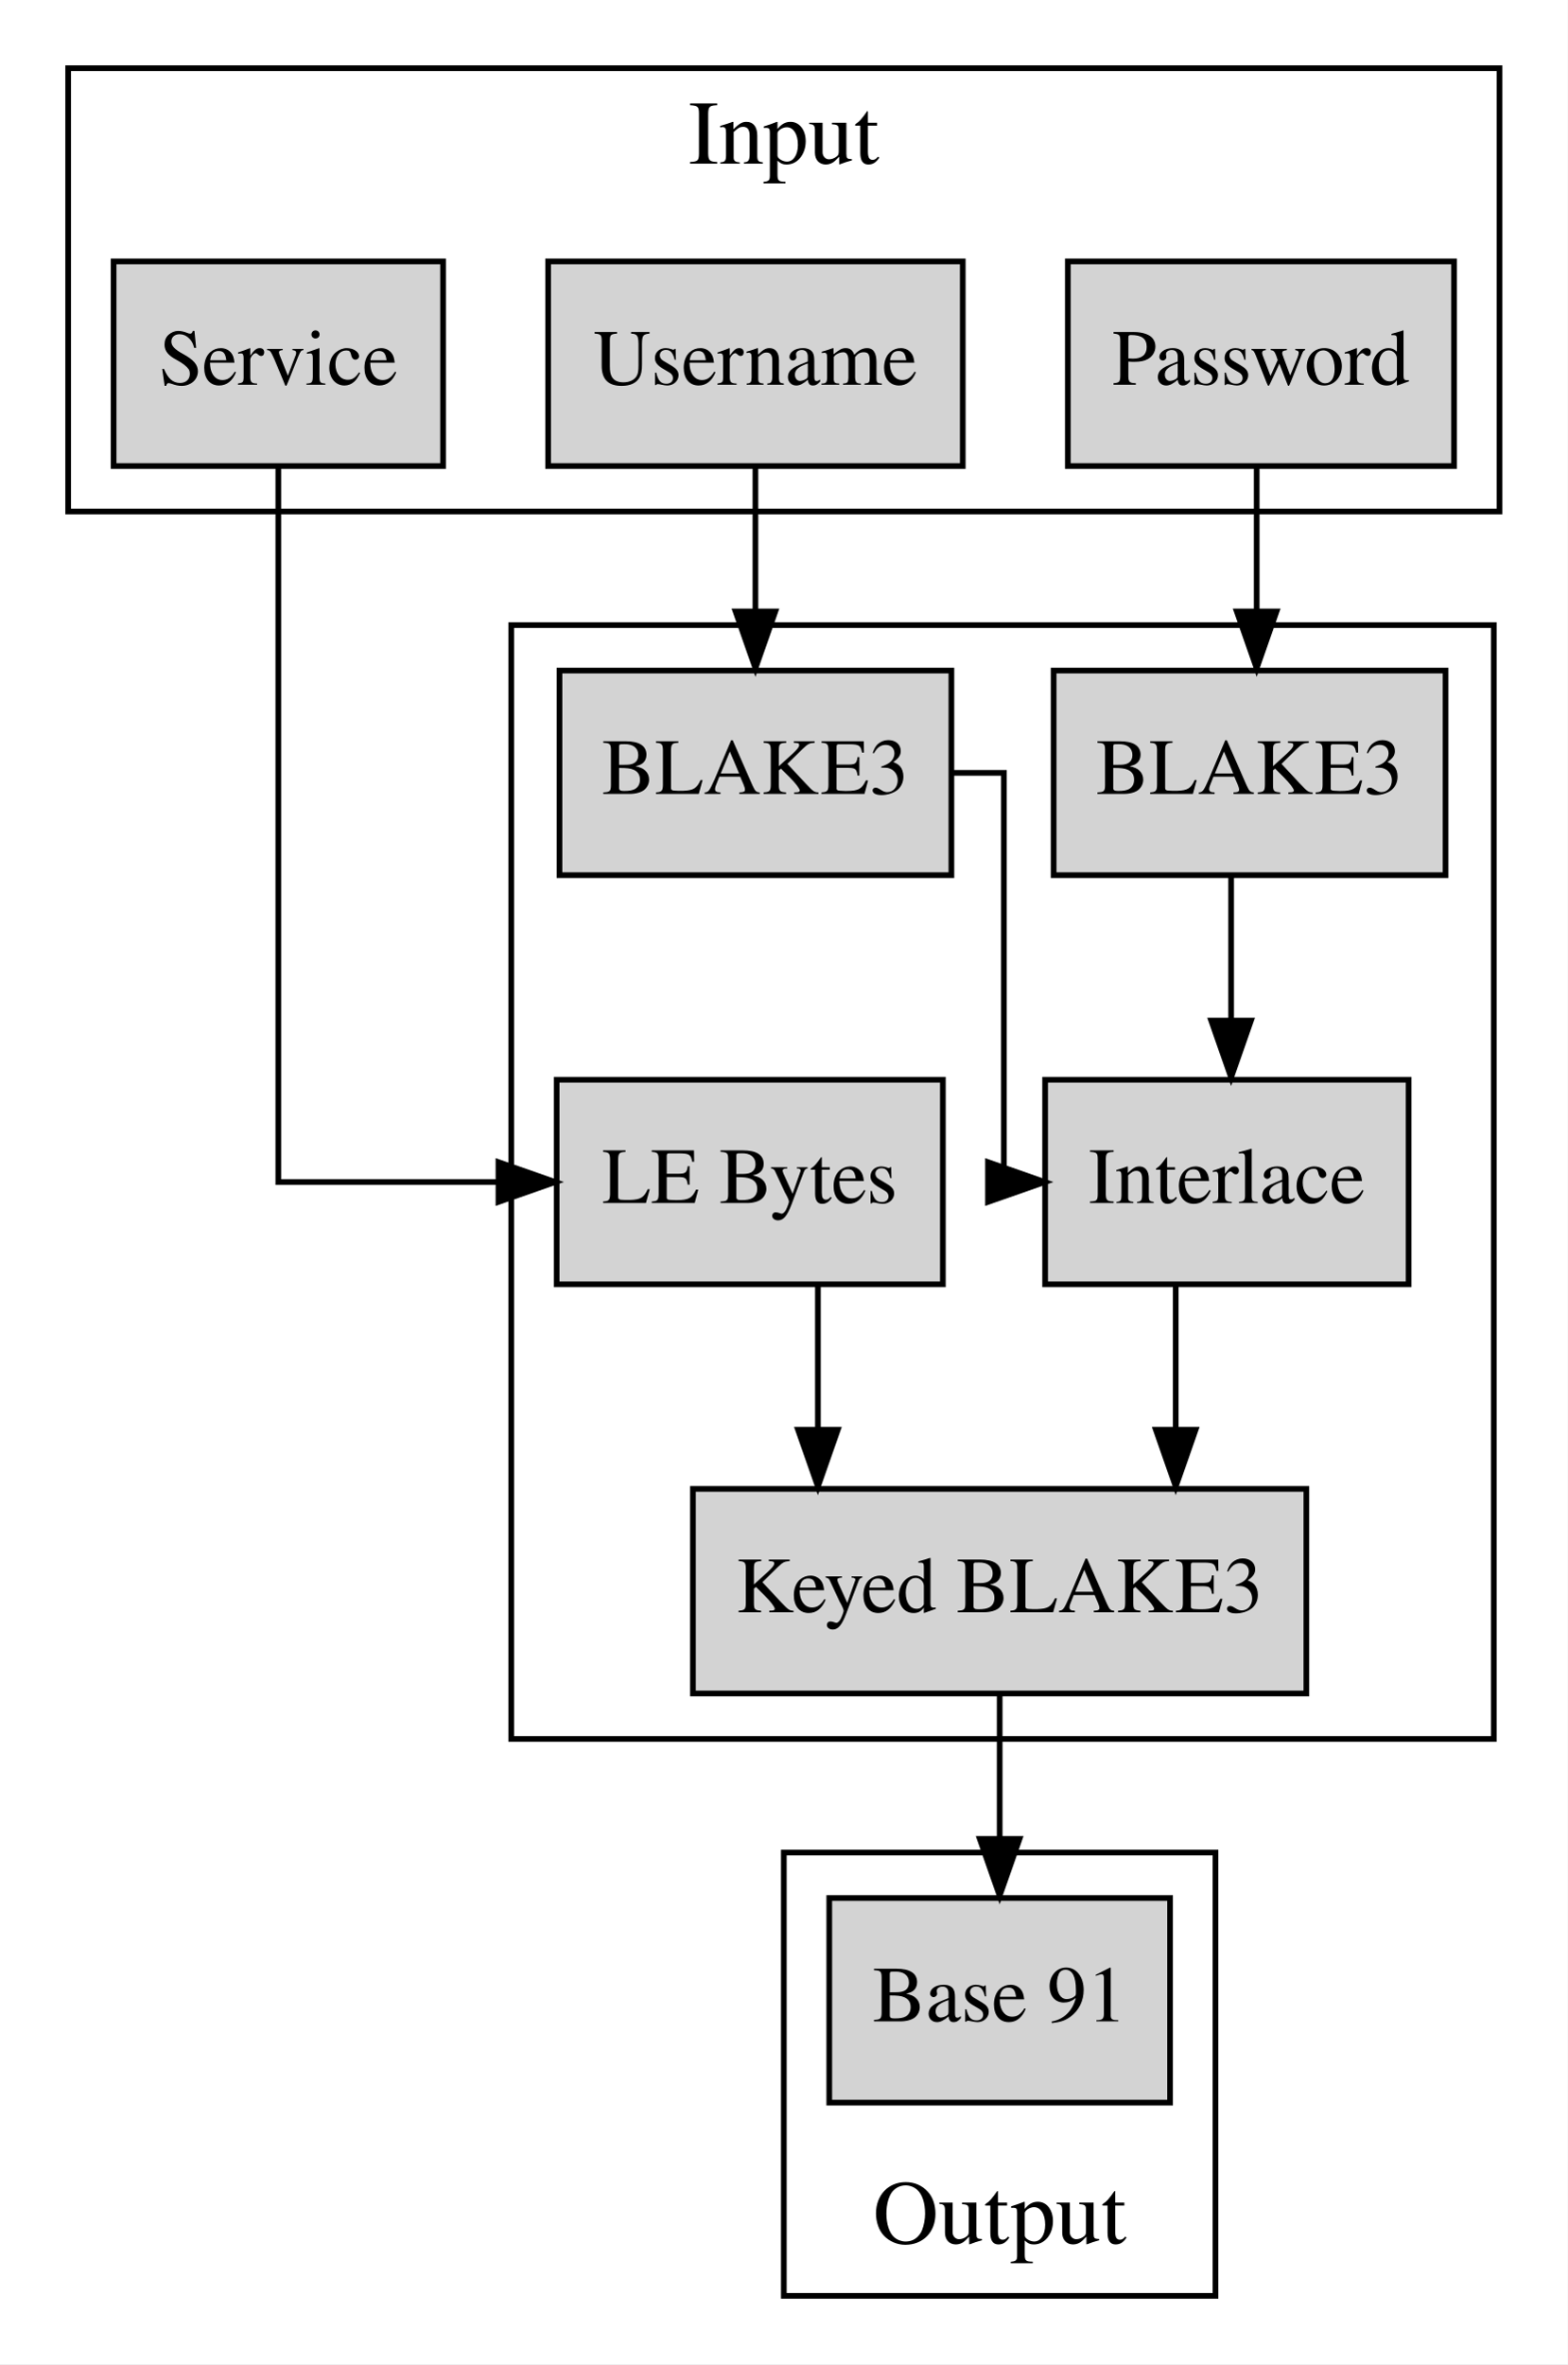
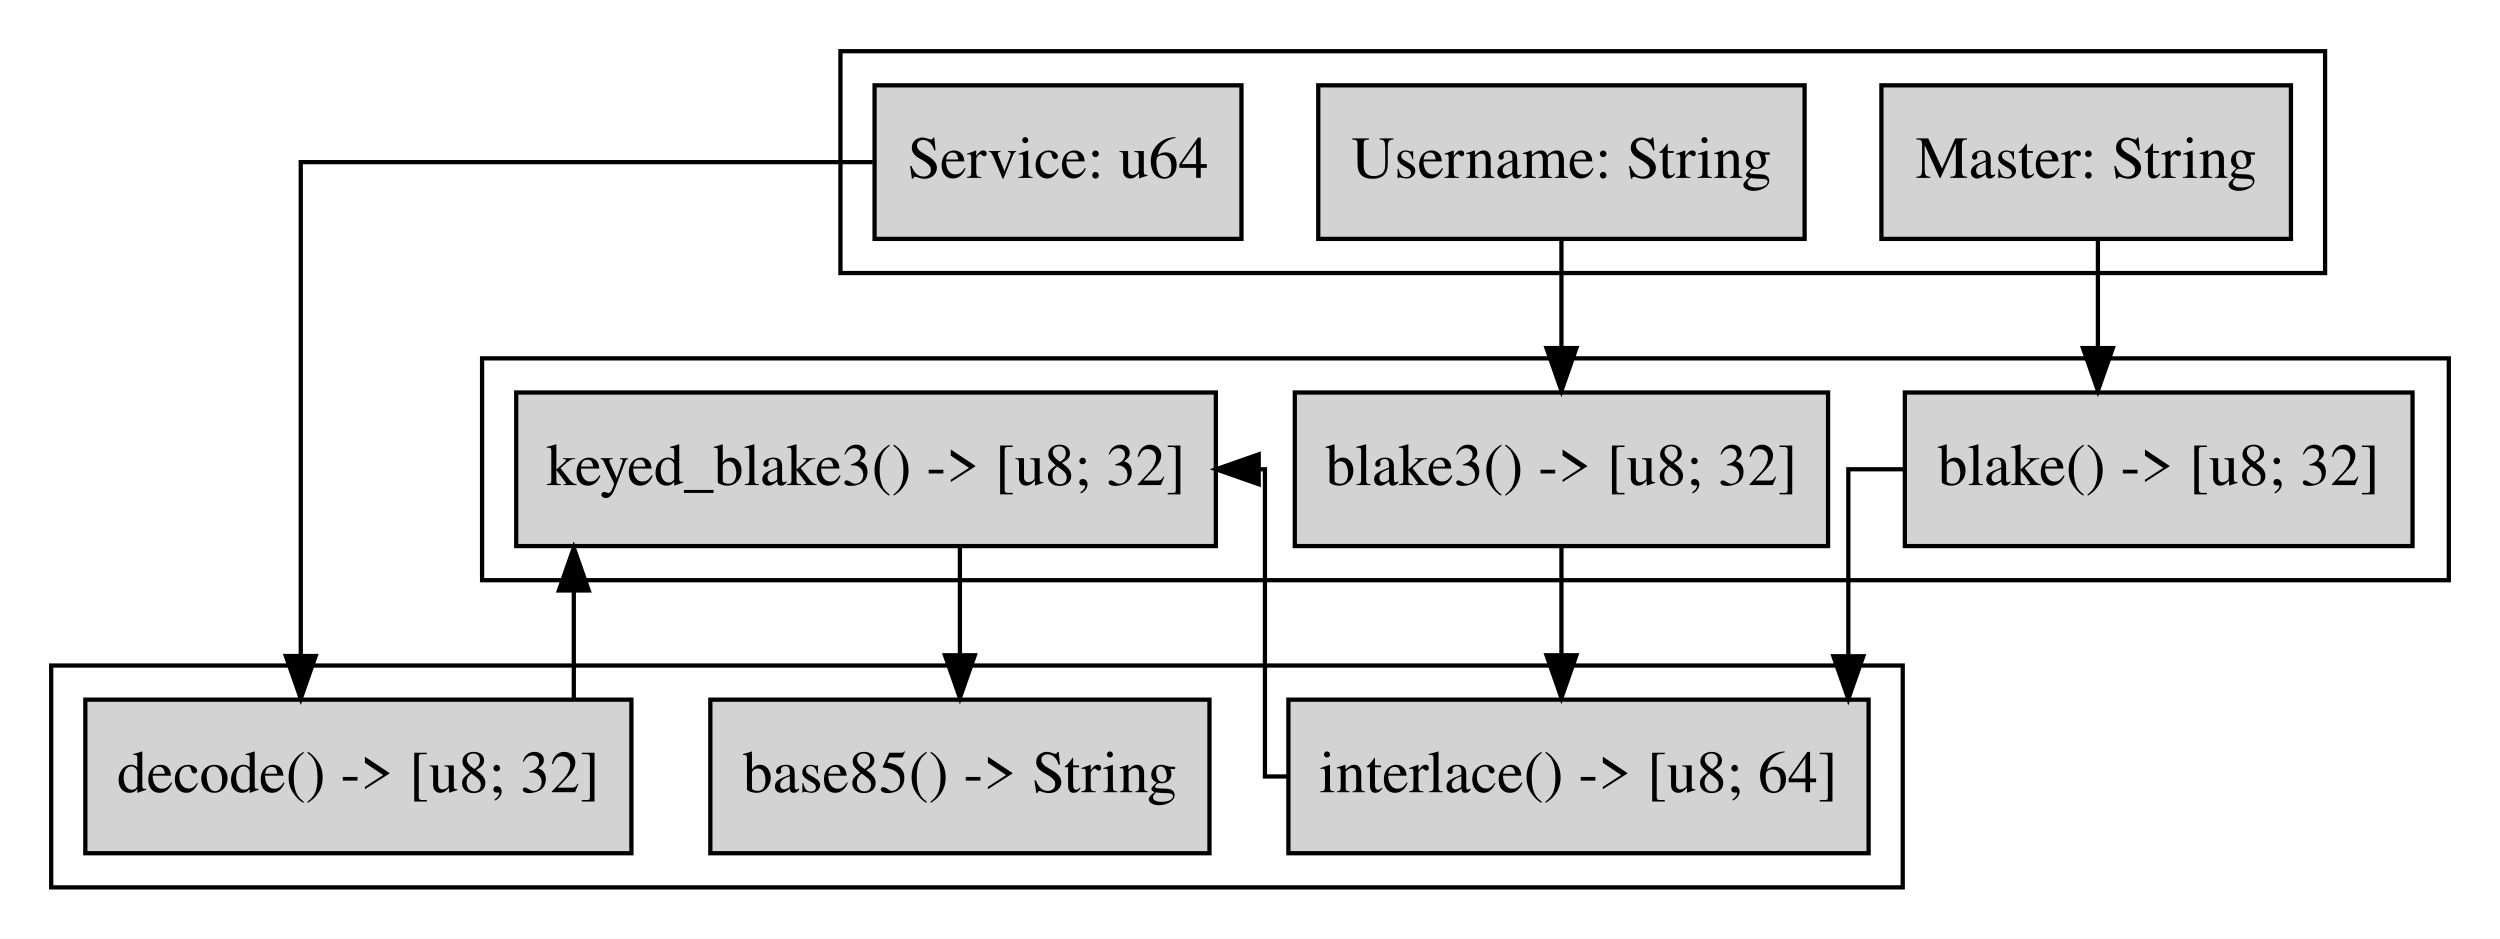
- <svg xmlns="http://www.w3.org/2000/svg" width="276pt" height="416pt" viewBox="0.00 0.00 276.00 416.00">
-   <g id="graph0" class="graph" transform="scale(1 1) rotate(0) translate(4 412)">
-     <polygon fill="white" stroke="transparent" points="-4,4 -4,-412 272,-412 272,4 -4,4" />
+ <svg xmlns="http://www.w3.org/2000/svg" width="586pt" height="220pt" viewBox="0.00 0.00 586.00 220.00">
+   <g id="graph0" class="graph" transform="scale(1 1) rotate(0) translate(4 216)">
+     <polygon fill="white" stroke="transparent" points="-4,4 -4,-216 582,-216 582,4 -4,4" />
    <g id="clust1" class="cluster">
-       <polygon fill="none" stroke="black" points="8,-322 8,-400 260,-400 260,-322 8,-322" />
-       <text text-anchor="middle" x="134" y="-383.2" font-family="Times,serif" font-size="16.00">Input</text>
+       <polygon fill="none" stroke="black" points="193,-152 193,-204 541,-204 541,-152 193,-152" />
    </g>
    <g id="clust2" class="cluster">
-       <polygon fill="none" stroke="black" points="86,-106 86,-302 259,-302 259,-106 86,-106" />
+       <polygon fill="none" stroke="black" points="109,-80 109,-132 570,-132 570,-80 109,-80" />
    </g>
-     <g id="clust5" class="cluster">
-       <polygon fill="none" stroke="black" points="134,-8 134,-86 210,-86 210,-8 134,-8" />
-       <text text-anchor="middle" x="172" y="-17.2" font-family="Times,serif" font-size="16.00">Output</text>
+     <g id="clust3" class="cluster">
+       <polygon fill="none" stroke="black" points="8,-8 8,-60 442,-60 442,-8 8,-8" />
    </g>
    <g id="node1" class="node">
-       <polygon fill="lightgrey" stroke="black" points="74,-366 16,-366 16,-330 74,-330 74,-366" />
-       <text text-anchor="middle" x="45" y="-344.3" font-family="Times,serif" font-size="14.00">Service</text>
+       <polygon fill="lightgrey" stroke="black" points="287,-196 201,-196 201,-160 287,-160 287,-196" />
+       <text text-anchor="middle" x="244" y="-174.3" font-family="Times,serif" font-size="14.00">Service: u64</text>
+     </g>
+     <g id="node8" class="node">
+       <polygon fill="lightgrey" stroke="black" points="144,-52 16,-52 16,-16 144,-16 144,-52" />
+       <text text-anchor="middle" x="80" y="-30.3" font-family="Times,serif" font-size="14.00">decode() -&gt; [u8; 32]</text>
+     </g>
+     <g id="edge1" class="edge">
+       <path fill="none" stroke="black" d="M200.58,-178C148.03,-178 66.5,-178 66.5,-178 66.5,-178 66.5,-62.24 66.5,-62.24" />
+       <polygon fill="black" stroke="black" points="70,-62.24 66.5,-52.24 63,-62.24 70,-62.24" />
+     </g>
+     <g id="node2" class="node">
+       <polygon fill="lightgrey" stroke="black" points="419,-196 305,-196 305,-160 419,-160 419,-196" />
+       <text text-anchor="middle" x="362" y="-174.3" font-family="Times,serif" font-size="14.00">Username: String</text>
+     </g>
+     <g id="node4" class="node">
+       <polygon fill="lightgrey" stroke="black" points="424.5,-124 299.5,-124 299.5,-88 424.5,-88 424.5,-124" />
+       <text text-anchor="middle" x="362" y="-102.3" font-family="Times,serif" font-size="14.00">blake3() -&gt; [u8; 32]</text>
+     </g>
+     <g id="edge2" class="edge">
+       <path fill="none" stroke="black" d="M362,-159.83C362,-159.83 362,-134.41 362,-134.41" />
+       <polygon fill="black" stroke="black" points="365.5,-134.41 362,-124.41 358.5,-134.41 365.5,-134.41" />
+     </g>
+     <g id="node3" class="node">
+       <polygon fill="lightgrey" stroke="black" points="533,-196 437,-196 437,-160 533,-160 533,-196" />
+       <text text-anchor="middle" x="485" y="-174.3" font-family="Times,serif" font-size="14.00">Master: String</text>
+     </g>
+     <g id="node5" class="node">
+       <polygon fill="lightgrey" stroke="black" points="561.5,-124 442.5,-124 442.5,-88 561.5,-88 561.5,-124" />
+       <text text-anchor="middle" x="502" y="-102.3" font-family="Times,serif" font-size="14.00">blake() -&gt; [u8; 32]</text>
+     </g>
+     <g id="edge3" class="edge">
+       <path fill="none" stroke="black" d="M487.75,-159.83C487.75,-159.83 487.75,-134.41 487.75,-134.41" />
+       <polygon fill="black" stroke="black" points="491.25,-134.41 487.75,-124.41 484.25,-134.41 491.25,-134.41" />
+     </g>
+     <g id="node9" class="node">
+       <polygon fill="lightgrey" stroke="black" points="434,-52 298,-52 298,-16 434,-16 434,-52" />
+       <text text-anchor="middle" x="366" y="-30.3" font-family="Times,serif" font-size="14.00">interlace() -&gt; [u8; 64]</text>
+     </g>
+     <g id="edge4" class="edge">
+       <path fill="none" stroke="black" d="M362,-87.83C362,-87.83 362,-62.41 362,-62.41" />
+       <polygon fill="black" stroke="black" points="365.5,-62.41 362,-52.41 358.5,-62.41 365.5,-62.41" />
+     </g>
+     <g id="edge5" class="edge">
+       <path fill="none" stroke="black" d="M442.26,-106C434.54,-106 429.25,-106 429.25,-106 429.25,-106 429.25,-62.17 429.25,-62.17" />
+       <polygon fill="black" stroke="black" points="432.75,-62.17 429.25,-52.17 425.75,-62.17 432.75,-62.17" />
+     </g>
+     <g id="node6" class="node">
+       <polygon fill="lightgrey" stroke="black" points="281,-124 117,-124 117,-88 281,-88 281,-124" />
+       <text text-anchor="middle" x="199" y="-102.3" font-family="Times,serif" font-size="14.00">keyed_blake3() -&gt; [u8; 32]</text>
    </g>
    <g id="node7" class="node">
-       <polygon fill="lightgrey" stroke="black" points="162,-222 94,-222 94,-186 162,-186 162,-222" />
-       <text text-anchor="middle" x="128" y="-200.3" font-family="Times,serif" font-size="14.00">LE Bytes</text>
-     </g>
-     <g id="edge5" class="edge">
-       <path fill="none" stroke="black" d="M45,-329.76C45,-291.01 45,-204 45,-204 45,-204 83.76,-204 83.76,-204" />
-       <polygon fill="black" stroke="black" points="83.76,-207.5 93.76,-204 83.76,-200.5 83.76,-207.5" />
-     </g>
-     <g id="node2" class="node">
-       <polygon fill="lightgrey" stroke="black" points="165.5,-366 92.5,-366 92.5,-330 165.5,-330 165.5,-366" />
-       <text text-anchor="middle" x="129" y="-344.3" font-family="Times,serif" font-size="14.00">Username</text>
-     </g>
-     <g id="node4" class="node">
-       <polygon fill="lightgrey" stroke="black" points="163.5,-294 94.5,-294 94.5,-258 163.5,-258 163.5,-294" />
-       <text text-anchor="middle" x="129" y="-272.3" font-family="Times,serif" font-size="14.00">BLAKE3</text>
-     </g>
-     <g id="edge1" class="edge">
-       <path fill="none" stroke="black" d="M129,-329.83C129,-329.83 129,-304.41 129,-304.41" />
-       <polygon fill="black" stroke="black" points="132.5,-304.41 129,-294.41 125.5,-304.41 132.5,-304.41" />
-     </g>
-     <g id="node3" class="node">
-       <polygon fill="lightgrey" stroke="black" points="252,-366 184,-366 184,-330 252,-330 252,-366" />
-       <text text-anchor="middle" x="218" y="-344.3" font-family="Times,serif" font-size="14.00">Password</text>
-     </g>
-     <g id="node5" class="node">
-       <polygon fill="lightgrey" stroke="black" points="250.5,-294 181.5,-294 181.5,-258 250.5,-258 250.5,-294" />
-       <text text-anchor="middle" x="216" y="-272.3" font-family="Times,serif" font-size="14.00">BLAKE3</text>
-     </g>
-     <g id="edge2" class="edge">
-       <path fill="none" stroke="black" d="M217.25,-329.83C217.25,-329.83 217.25,-304.41 217.25,-304.41" />
-       <polygon fill="black" stroke="black" points="220.75,-304.41 217.25,-294.41 213.75,-304.41 220.75,-304.41" />
-     </g>
-     <g id="node6" class="node">
-       <polygon fill="lightgrey" stroke="black" points="244,-222 180,-222 180,-186 244,-186 244,-222" />
-       <text text-anchor="middle" x="212" y="-200.3" font-family="Times,serif" font-size="14.00">Interlace</text>
-     </g>
-     <g id="edge3" class="edge">
-       <path fill="none" stroke="black" d="M163.9,-276C169.09,-276 172.75,-276 172.75,-276 172.75,-276 172.75,-204 172.75,-204 172.75,-204 173.47,-204 173.47,-204" />
-       <polygon fill="black" stroke="black" points="169.95,-207.5 179.95,-204 169.95,-200.5 169.95,-207.5" />
-     </g>
-     <g id="edge4" class="edge">
-       <path fill="none" stroke="black" d="M212.75,-257.83C212.75,-257.83 212.75,-232.41 212.75,-232.41" />
-       <polygon fill="black" stroke="black" points="216.25,-232.41 212.75,-222.41 209.25,-232.41 216.25,-232.41" />
-     </g>
-     <g id="node8" class="node">
-       <polygon fill="lightgrey" stroke="black" points="226,-150 118,-150 118,-114 226,-114 226,-150" />
-       <text text-anchor="middle" x="172" y="-128.3" font-family="Times,serif" font-size="14.00">Keyed BLAKE3</text>
+       <polygon fill="lightgrey" stroke="black" points="279.5,-52 162.5,-52 162.5,-16 279.5,-16 279.5,-52" />
+       <text text-anchor="middle" x="221" y="-30.3" font-family="Times,serif" font-size="14.00">base85() -&gt; String</text>
    </g>
    <g id="edge6" class="edge">
-       <path fill="none" stroke="black" d="M203,-185.83C203,-185.83 203,-160.41 203,-160.41" />
-       <polygon fill="black" stroke="black" points="206.5,-160.41 203,-150.41 199.5,-160.41 206.5,-160.41" />
+       <path fill="none" stroke="black" d="M221,-87.83C221,-87.83 221,-62.41 221,-62.41" />
+       <polygon fill="black" stroke="black" points="224.5,-62.41 221,-52.41 217.5,-62.41 224.5,-62.41" />
+     </g>
+     <g id="edge8" class="edge">
+       <path fill="none" stroke="black" d="M130.5,-52.17C130.5,-52.17 130.5,-77.59 130.5,-77.59" />
+       <polygon fill="black" stroke="black" points="127,-77.59 130.5,-87.59 134,-77.59 127,-77.59" />
    </g>
    <g id="edge7" class="edge">
-       <path fill="none" stroke="black" d="M140,-185.83C140,-185.83 140,-160.41 140,-160.41" />
-       <polygon fill="black" stroke="black" points="143.5,-160.41 140,-150.41 136.5,-160.41 143.5,-160.41" />
-     </g>
-     <g id="node9" class="node">
-       <polygon fill="lightgrey" stroke="black" points="202,-78 142,-78 142,-42 202,-42 202,-78" />
-       <text text-anchor="middle" x="172" y="-56.3" font-family="Times,serif" font-size="14.00">Base 91</text>
-     </g>
-     <g id="edge8" class="edge">
-       <path fill="none" stroke="black" d="M172,-113.83C172,-113.83 172,-88.41 172,-88.41" />
-       <polygon fill="black" stroke="black" points="175.5,-88.41 172,-78.41 168.5,-88.41 175.5,-88.41" />
+       <path fill="none" stroke="black" d="M297.79,-34C294.48,-34 292.5,-34 292.5,-34 292.5,-34 292.5,-106 292.5,-106 292.5,-106 291.04,-106 291.04,-106" />
+       <polygon fill="black" stroke="black" points="291.04,-102.5 281.04,-106 291.04,-109.5 291.04,-102.5" />
    </g>
  </g>
</svg>
